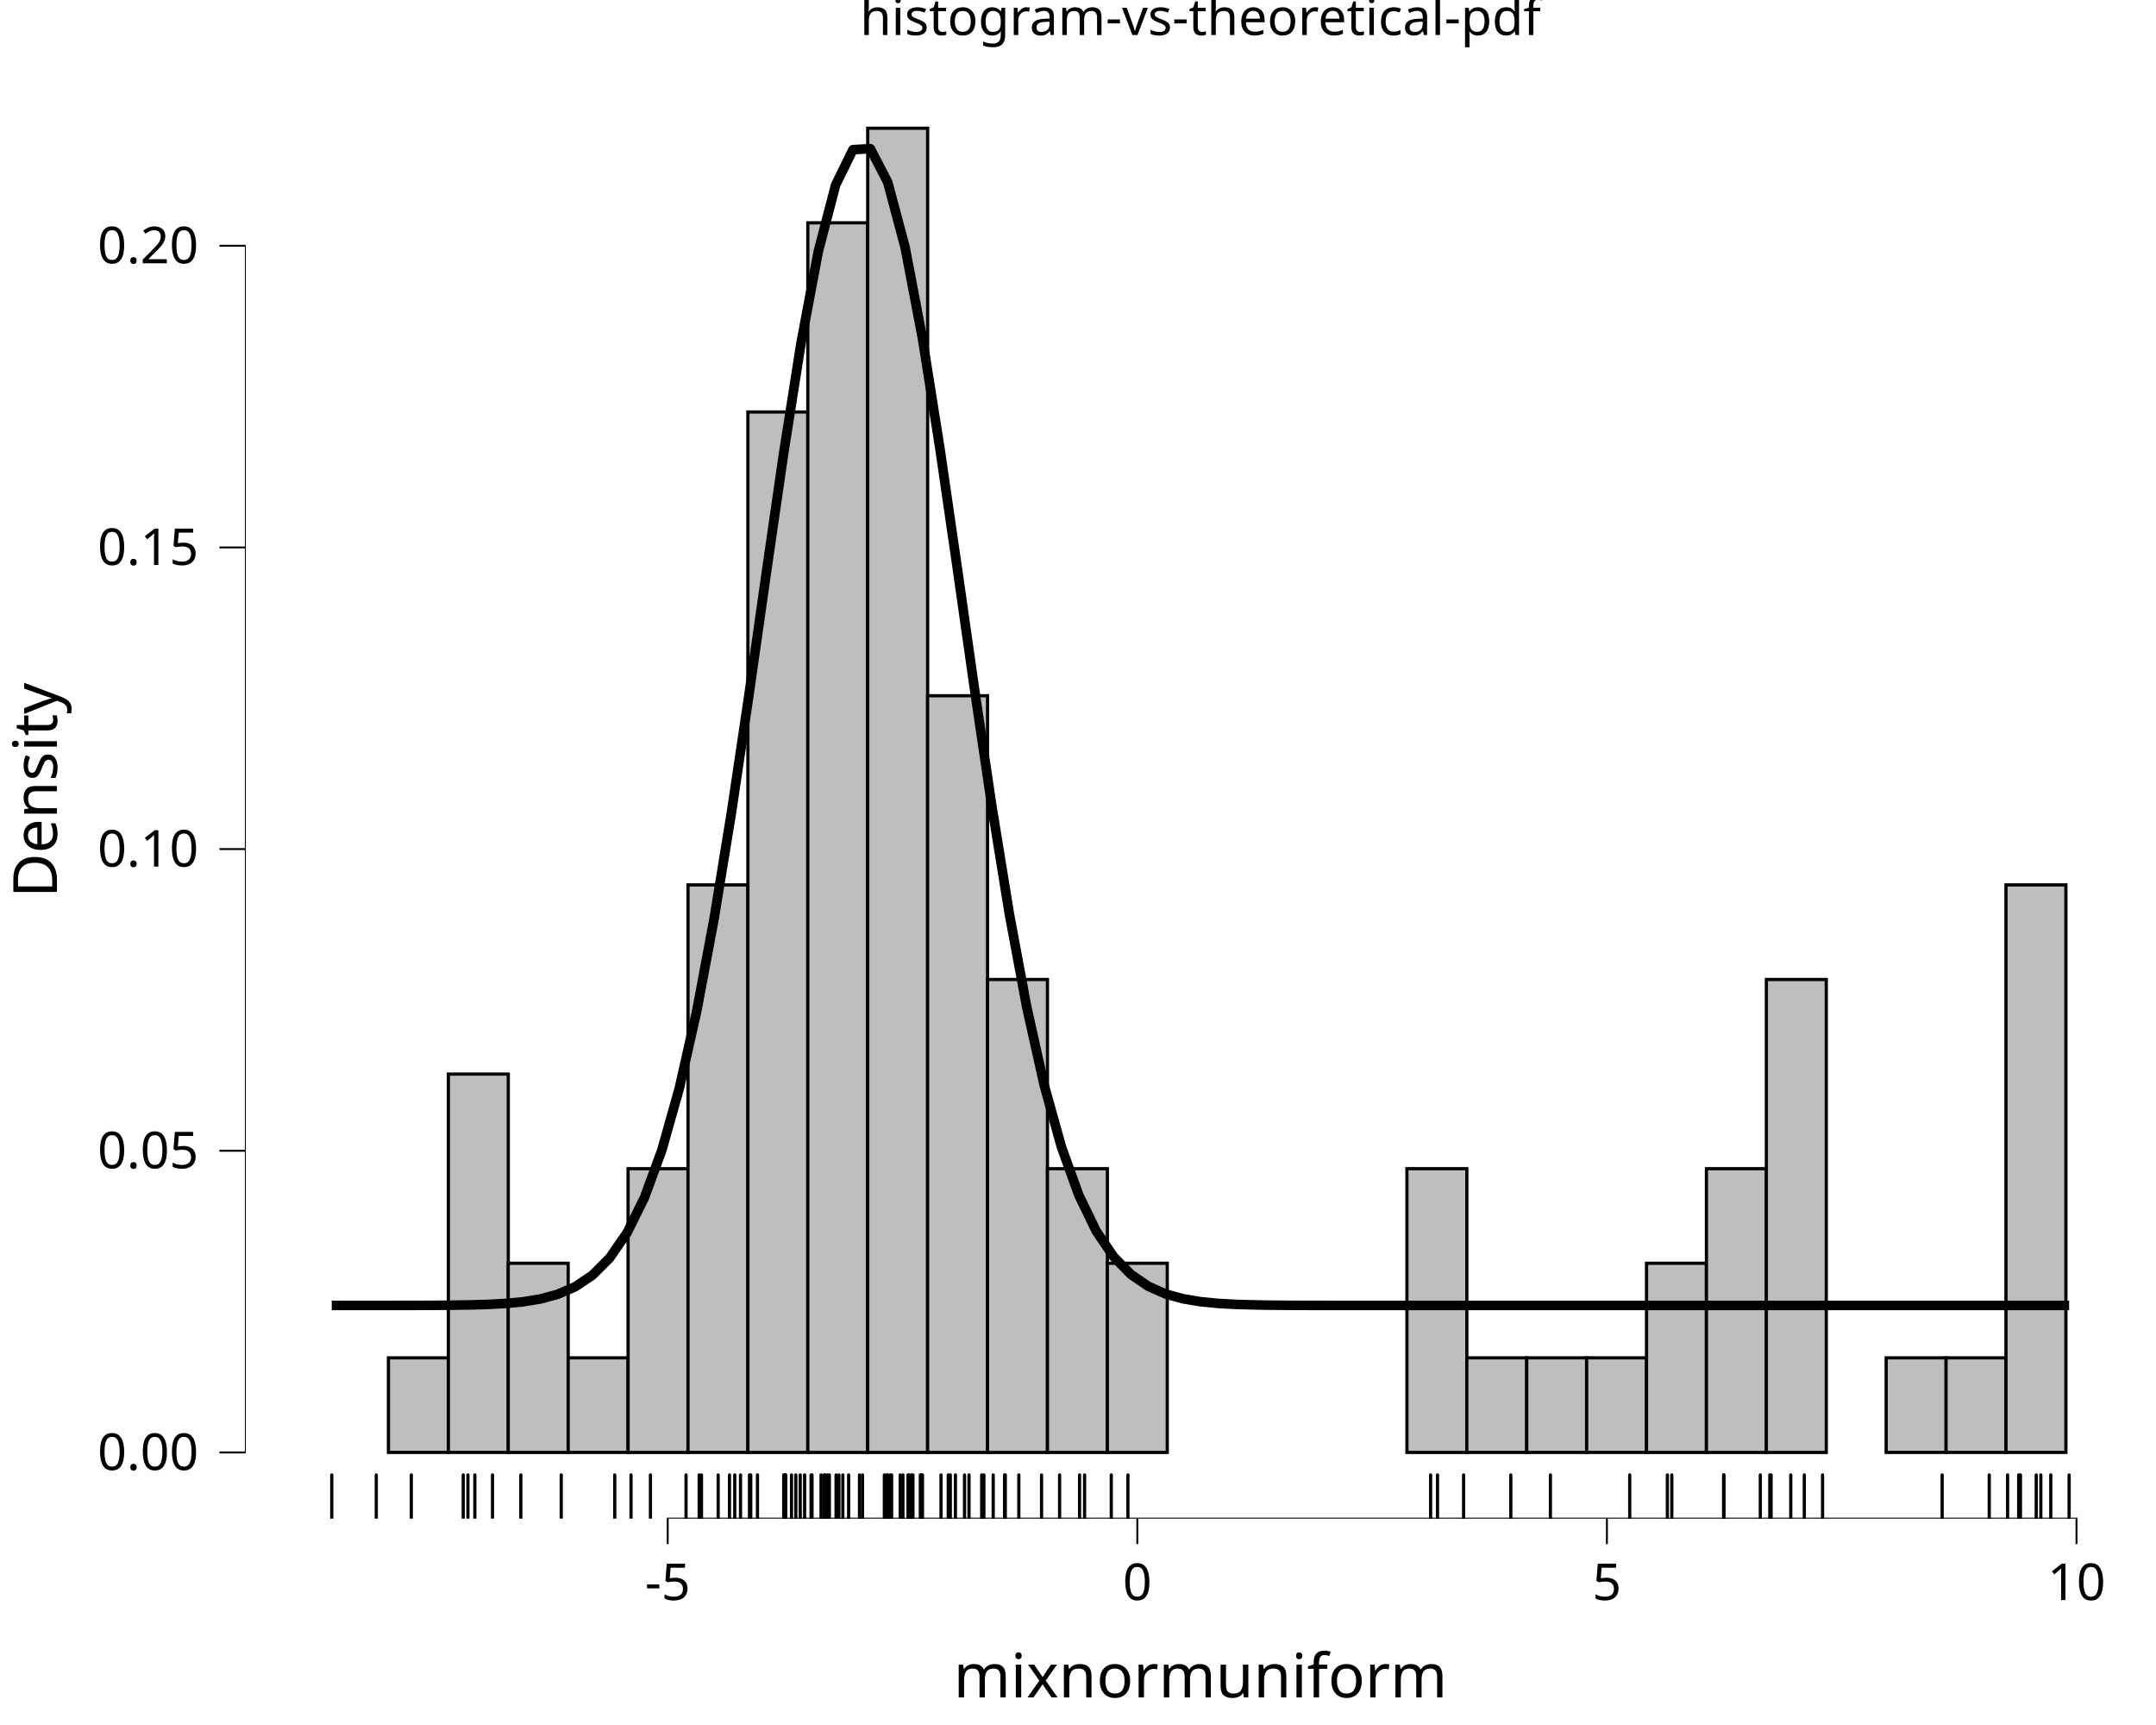
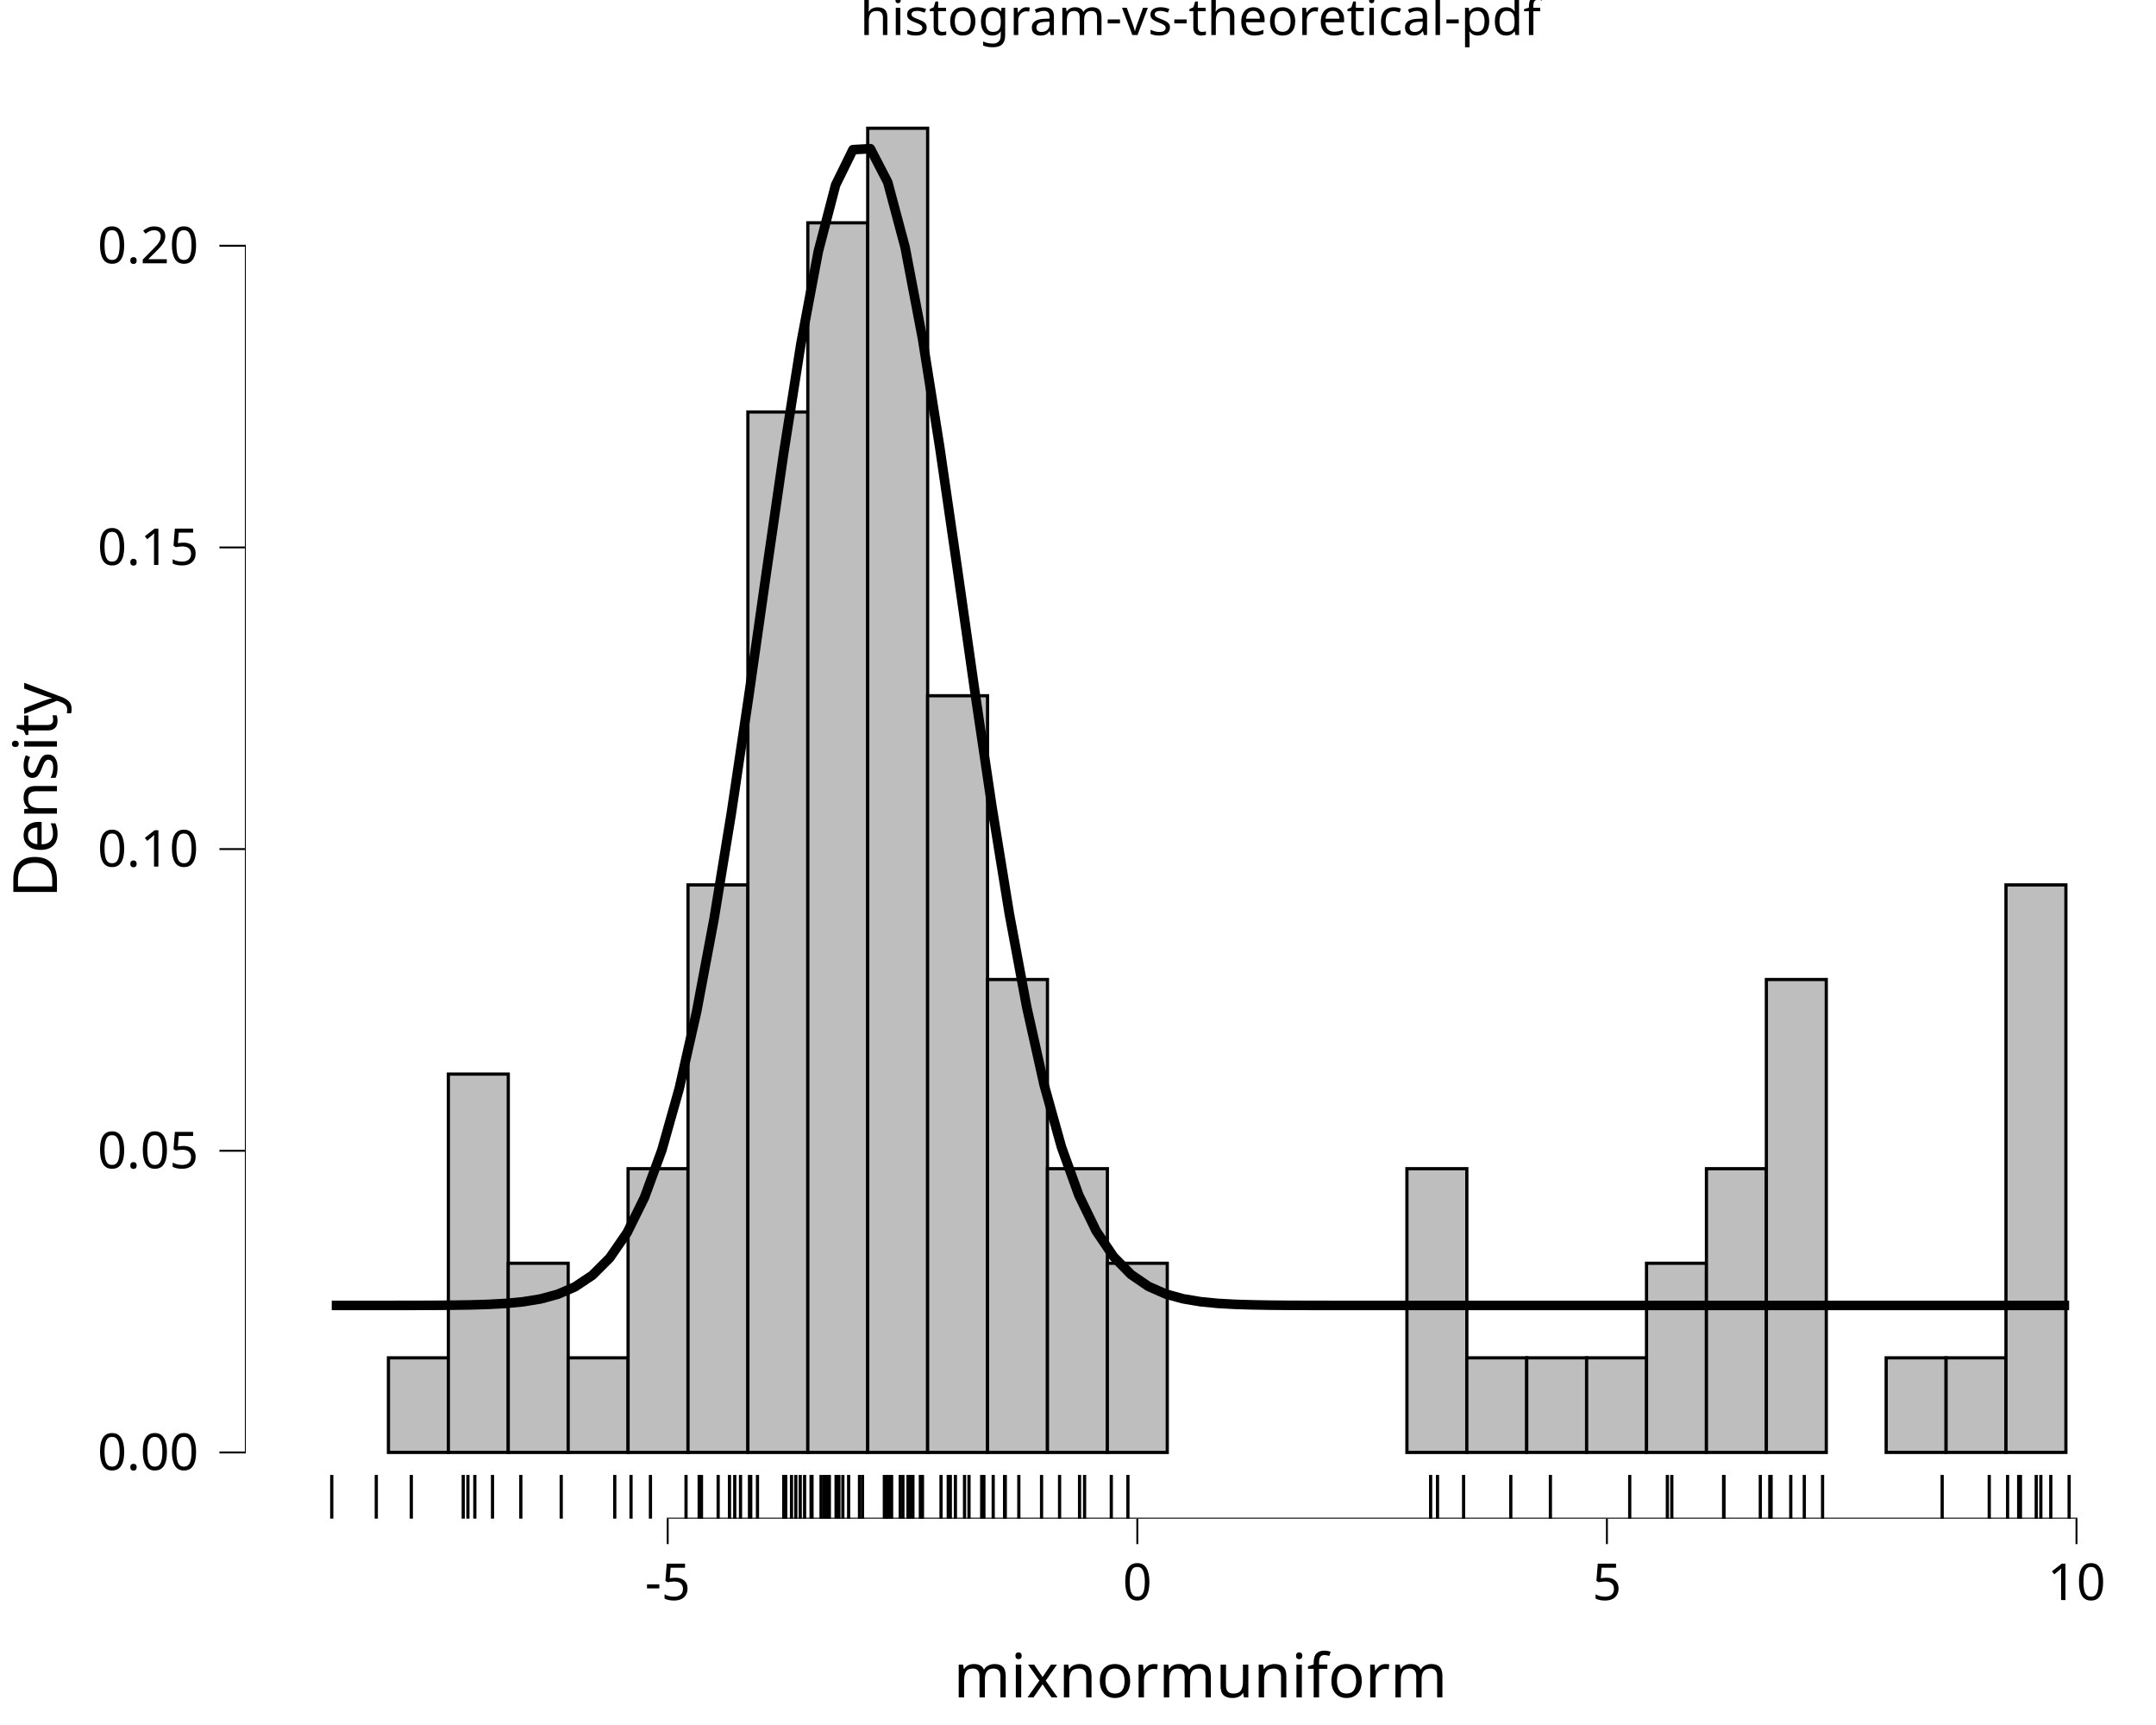
<svg xmlns="http://www.w3.org/2000/svg" class="svglite" data-engine-version="2.0" width="720.00pt" height="576.00pt" viewBox="0 0 720.00 576.00">
  <defs>
    <style type="text/css">
    .svglite line, .svglite polyline, .svglite polygon, .svglite path, .svglite rect, .svglite circle {
      fill: none;
      stroke: #000000;
      stroke-linecap: round;
      stroke-linejoin: round;
      stroke-miterlimit: 10.00;
    }
  </style>
  </defs>
  <rect width="100%" height="100%" style="stroke: none; fill: #FFFFFF;" />
  <defs>
    <clipPath id="cpMC4wMHw3MjAuMDB8MC4wMHw1NzYuMDA=">
      <rect x="0.00" y="0.00" width="720.00" height="576.00" />
    </clipPath>
  </defs>
  <g clip-path="url(#cpMC4wMHw3MjAuMDB8MC4wMHw1NzYuMDA=)">
    <rect x="0.00" y="0.00" width="720.00" height="576.00" style="stroke-width: 10.67; stroke: none;" />
  </g>
  <defs>
    <clipPath id="cpODEuNzh8NzIwLjAwfDIwLjcxfDUwNy4wOQ==">
      <rect x="81.78" y="20.71" width="638.22" height="486.39" />
    </clipPath>
  </defs>
  <g clip-path="url(#cpODEuNzh8NzIwLjAwfDIwLjcxfDUwNy4wOQ==)">
    <rect x="81.78" y="20.71" width="638.22" height="486.39" style="stroke-width: 10.67; stroke: none;" />
-     <rect x="129.72" y="453.40" width="20.01" height="31.58" style="stroke-width: 1.07; stroke-linecap: square; stroke-linejoin: miter; fill: #BEBEBE;" />
-     <rect x="149.73" y="358.65" width="20.01" height="126.33" style="stroke-width: 1.07; stroke-linecap: square; stroke-linejoin: miter; fill: #BEBEBE;" />
-     <rect x="169.73" y="421.82" width="20.01" height="63.17" style="stroke-width: 1.07; stroke-linecap: square; stroke-linejoin: miter; fill: #BEBEBE;" />
-     <rect x="189.74" y="453.40" width="20.01" height="31.58" style="stroke-width: 1.07; stroke-linecap: square; stroke-linejoin: miter; fill: #BEBEBE;" />
-     <rect x="209.75" y="390.24" width="20.01" height="94.75" style="stroke-width: 1.07; stroke-linecap: square; stroke-linejoin: miter; fill: #BEBEBE;" />
-     <rect x="229.76" y="295.48" width="20.01" height="189.50" style="stroke-width: 1.07; stroke-linecap: square; stroke-linejoin: miter; fill: #BEBEBE;" />
-     <rect x="249.76" y="137.57" width="20.01" height="347.42" style="stroke-width: 1.07; stroke-linecap: square; stroke-linejoin: miter; fill: #BEBEBE;" />
-     <rect x="269.77" y="74.40" width="20.01" height="410.59" style="stroke-width: 1.07; stroke-linecap: square; stroke-linejoin: miter; fill: #BEBEBE;" />
-     <rect x="289.78" y="42.82" width="20.01" height="442.17" style="stroke-width: 1.07; stroke-linecap: square; stroke-linejoin: miter; fill: #BEBEBE;" />
-     <rect x="309.78" y="232.32" width="20.01" height="252.67" style="stroke-width: 1.07; stroke-linecap: square; stroke-linejoin: miter; fill: #BEBEBE;" />
-     <rect x="329.79" y="327.07" width="20.01" height="157.92" style="stroke-width: 1.07; stroke-linecap: square; stroke-linejoin: miter; fill: #BEBEBE;" />
-     <rect x="349.80" y="390.24" width="20.01" height="94.75" style="stroke-width: 1.07; stroke-linecap: square; stroke-linejoin: miter; fill: #BEBEBE;" />
-     <rect x="369.80" y="421.82" width="20.01" height="63.17" style="stroke-width: 1.07; stroke-linecap: square; stroke-linejoin: miter; fill: #BEBEBE;" />
-     <rect x="389.81" y="484.99" width="20.01" height="0.00" style="stroke-width: 1.07; stroke-linecap: square; stroke-linejoin: miter; fill: #BEBEBE;" />
-     <rect x="409.82" y="484.99" width="20.01" height="0.00" style="stroke-width: 1.07; stroke-linecap: square; stroke-linejoin: miter; fill: #BEBEBE;" />
-     <rect x="429.82" y="484.99" width="20.01" height="0.00" style="stroke-width: 1.07; stroke-linecap: square; stroke-linejoin: miter; fill: #BEBEBE;" />
-     <rect x="449.83" y="484.99" width="20.01" height="0.00" style="stroke-width: 1.07; stroke-linecap: square; stroke-linejoin: miter; fill: #BEBEBE;" />
-     <rect x="469.84" y="390.24" width="20.01" height="94.75" style="stroke-width: 1.07; stroke-linecap: square; stroke-linejoin: miter; fill: #BEBEBE;" />
-     <rect x="489.84" y="453.40" width="20.01" height="31.58" style="stroke-width: 1.07; stroke-linecap: square; stroke-linejoin: miter; fill: #BEBEBE;" />
-     <rect x="509.85" y="453.40" width="20.01" height="31.58" style="stroke-width: 1.07; stroke-linecap: square; stroke-linejoin: miter; fill: #BEBEBE;" />
-     <rect x="529.86" y="453.40" width="20.01" height="31.58" style="stroke-width: 1.07; stroke-linecap: square; stroke-linejoin: miter; fill: #BEBEBE;" />
-     <rect x="549.86" y="421.82" width="20.01" height="63.17" style="stroke-width: 1.07; stroke-linecap: square; stroke-linejoin: miter; fill: #BEBEBE;" />
-     <rect x="569.87" y="390.24" width="20.01" height="94.75" style="stroke-width: 1.07; stroke-linecap: square; stroke-linejoin: miter; fill: #BEBEBE;" />
-     <rect x="589.88" y="327.07" width="20.01" height="157.92" style="stroke-width: 1.07; stroke-linecap: square; stroke-linejoin: miter; fill: #BEBEBE;" />
-     <rect x="609.88" y="484.99" width="20.01" height="0.00" style="stroke-width: 1.07; stroke-linecap: square; stroke-linejoin: miter; fill: #BEBEBE;" />
-     <rect x="629.89" y="453.40" width="20.01" height="31.58" style="stroke-width: 1.07; stroke-linecap: square; stroke-linejoin: miter; fill: #BEBEBE;" />
-     <rect x="649.90" y="453.40" width="20.01" height="31.58" style="stroke-width: 1.07; stroke-linecap: square; stroke-linejoin: miter; fill: #BEBEBE;" />
-     <rect x="669.90" y="295.48" width="20.01" height="189.50" style="stroke-width: 1.07; stroke-linecap: square; stroke-linejoin: miter; fill: #BEBEBE;" />
+     <rect x="129.72" y="453.40" width="20.01" height="31.58" style="stroke-width: 1.07; stroke-linecap: butt; stroke-linejoin: miter; fill: #BEBEBE;" />
+     <rect x="149.73" y="358.65" width="20.01" height="126.33" style="stroke-width: 1.07; stroke-linecap: butt; stroke-linejoin: miter; fill: #BEBEBE;" />
+     <rect x="169.73" y="421.82" width="20.01" height="63.17" style="stroke-width: 1.07; stroke-linecap: butt; stroke-linejoin: miter; fill: #BEBEBE;" />
+     <rect x="189.74" y="453.40" width="20.01" height="31.58" style="stroke-width: 1.07; stroke-linecap: butt; stroke-linejoin: miter; fill: #BEBEBE;" />
+     <rect x="209.75" y="390.24" width="20.01" height="94.75" style="stroke-width: 1.07; stroke-linecap: butt; stroke-linejoin: miter; fill: #BEBEBE;" />
+     <rect x="229.76" y="295.48" width="20.01" height="189.50" style="stroke-width: 1.07; stroke-linecap: butt; stroke-linejoin: miter; fill: #BEBEBE;" />
+     <rect x="249.76" y="137.57" width="20.01" height="347.42" style="stroke-width: 1.07; stroke-linecap: butt; stroke-linejoin: miter; fill: #BEBEBE;" />
+     <rect x="269.77" y="74.40" width="20.01" height="410.59" style="stroke-width: 1.07; stroke-linecap: butt; stroke-linejoin: miter; fill: #BEBEBE;" />
+     <rect x="289.78" y="42.82" width="20.01" height="442.17" style="stroke-width: 1.07; stroke-linecap: butt; stroke-linejoin: miter; fill: #BEBEBE;" />
+     <rect x="309.78" y="232.32" width="20.01" height="252.67" style="stroke-width: 1.07; stroke-linecap: butt; stroke-linejoin: miter; fill: #BEBEBE;" />
+     <rect x="329.79" y="327.07" width="20.01" height="157.92" style="stroke-width: 1.07; stroke-linecap: butt; stroke-linejoin: miter; fill: #BEBEBE;" />
+     <rect x="349.80" y="390.24" width="20.01" height="94.75" style="stroke-width: 1.07; stroke-linecap: butt; stroke-linejoin: miter; fill: #BEBEBE;" />
+     <rect x="369.80" y="421.82" width="20.01" height="63.17" style="stroke-width: 1.07; stroke-linecap: butt; stroke-linejoin: miter; fill: #BEBEBE;" />
+     <rect x="389.81" y="484.99" width="20.01" height="0.00" style="stroke-width: 1.07; stroke-linecap: butt; stroke-linejoin: miter; fill: #BEBEBE;" />
+     <rect x="409.82" y="484.99" width="20.01" height="0.00" style="stroke-width: 1.07; stroke-linecap: butt; stroke-linejoin: miter; fill: #BEBEBE;" />
+     <rect x="429.82" y="484.99" width="20.01" height="0.00" style="stroke-width: 1.07; stroke-linecap: butt; stroke-linejoin: miter; fill: #BEBEBE;" />
+     <rect x="449.83" y="484.99" width="20.01" height="0.00" style="stroke-width: 1.07; stroke-linecap: butt; stroke-linejoin: miter; fill: #BEBEBE;" />
+     <rect x="469.84" y="390.24" width="20.01" height="94.75" style="stroke-width: 1.07; stroke-linecap: butt; stroke-linejoin: miter; fill: #BEBEBE;" />
+     <rect x="489.84" y="453.40" width="20.01" height="31.58" style="stroke-width: 1.07; stroke-linecap: butt; stroke-linejoin: miter; fill: #BEBEBE;" />
+     <rect x="509.85" y="453.40" width="20.01" height="31.58" style="stroke-width: 1.07; stroke-linecap: butt; stroke-linejoin: miter; fill: #BEBEBE;" />
+     <rect x="529.86" y="453.40" width="20.01" height="31.58" style="stroke-width: 1.07; stroke-linecap: butt; stroke-linejoin: miter; fill: #BEBEBE;" />
+     <rect x="549.86" y="421.82" width="20.01" height="63.17" style="stroke-width: 1.07; stroke-linecap: butt; stroke-linejoin: miter; fill: #BEBEBE;" />
+     <rect x="569.87" y="390.24" width="20.01" height="94.75" style="stroke-width: 1.07; stroke-linecap: butt; stroke-linejoin: miter; fill: #BEBEBE;" />
+     <rect x="589.88" y="327.07" width="20.01" height="157.92" style="stroke-width: 1.07; stroke-linecap: butt; stroke-linejoin: miter; fill: #BEBEBE;" />
+     <rect x="609.88" y="484.99" width="20.01" height="0.00" style="stroke-width: 1.07; stroke-linecap: butt; stroke-linejoin: miter; fill: #BEBEBE;" />
+     <rect x="629.89" y="453.40" width="20.01" height="31.58" style="stroke-width: 1.07; stroke-linecap: butt; stroke-linejoin: miter; fill: #BEBEBE;" />
+     <rect x="649.90" y="453.40" width="20.01" height="31.58" style="stroke-width: 1.07; stroke-linecap: butt; stroke-linejoin: miter; fill: #BEBEBE;" />
+     <rect x="669.90" y="295.48" width="20.01" height="189.50" style="stroke-width: 1.07; stroke-linecap: butt; stroke-linejoin: miter; fill: #BEBEBE;" />
    <polyline points="110.79,435.90 116.60,435.90 122.40,435.90 128.20,435.90 134.00,435.89 139.80,435.88 145.61,435.86 151.41,435.81 157.21,435.72 163.01,435.55 168.81,435.24 174.62,434.69 180.42,433.75 186.22,432.19 192.02,429.69 197.82,425.82 203.63,420.01 209.43,411.60 215.23,399.85 221.03,384.03 226.83,363.47 232.64,337.79 238.44,306.96 244.24,271.49 250.04,232.53 255.84,191.82 261.65,151.71 267.45,114.86 273.25,84.05 279.05,61.78 284.85,49.97 290.66,49.65 296.46,60.85 302.26,82.59 308.06,112.99 313.86,149.57 319.67,189.58 325.47,230.32 331.27,269.43 337.07,305.13 342.87,336.23 348.67,362.20 354.48,383.03 360.28,399.10 366.08,411.05 371.88,419.62 377.68,425.55 383.49,429.52 389.29,432.08 395.09,433.68 400.89,434.65 406.69,435.22 412.50,435.54 418.30,435.71 424.10,435.81 429.90,435.86 435.70,435.88 441.51,435.89 447.31,435.90 453.11,435.90 458.91,435.90 464.71,435.90 470.52,435.90 476.32,435.90 482.12,435.90 487.92,435.90 493.72,435.90 499.53,435.90 505.33,435.90 511.13,435.90 516.93,435.90 522.73,435.90 528.54,435.90 534.34,435.90 540.14,435.90 545.94,435.90 551.74,435.90 557.55,435.90 563.35,435.90 569.15,435.90 574.95,435.90 580.75,435.90 586.56,435.90 592.36,435.90 598.16,435.90 603.96,435.90 609.76,435.90 615.56,435.90 621.37,435.90 627.17,435.90 632.97,435.90 638.77,435.90 644.57,435.90 650.38,435.90 656.18,435.90 661.98,435.90 667.78,435.90 673.58,435.90 679.39,435.90 685.19,435.90 690.99,435.90 " style="stroke-width: 3.20; stroke-linecap: butt;" />
-     <line x1="488.77" y1="507.09" x2="488.77" y2="492.50" style="stroke-width: 1.07;" />
-     <line x1="125.66" y1="507.09" x2="125.66" y2="492.50" style="stroke-width: 1.07;" />
-     <line x1="296.41" y1="507.09" x2="296.41" y2="492.50" style="stroke-width: 1.07;" />
-     <line x1="250.29" y1="507.09" x2="250.29" y2="492.50" style="stroke-width: 1.07;" />
-     <line x1="301.53" y1="507.09" x2="301.53" y2="492.50" style="stroke-width: 1.07;" />
-     <line x1="347.83" y1="507.09" x2="347.83" y2="492.50" style="stroke-width: 1.07;" />
-     <line x1="274.19" y1="507.09" x2="274.19" y2="492.50" style="stroke-width: 1.07;" />
-     <line x1="252.96" y1="507.09" x2="252.96" y2="492.50" style="stroke-width: 1.07;" />
-     <line x1="303.58" y1="507.09" x2="303.58" y2="492.50" style="stroke-width: 1.07;" />
-     <line x1="317.36" y1="507.09" x2="317.36" y2="492.50" style="stroke-width: 1.07;" />
-     <line x1="154.70" y1="507.09" x2="154.70" y2="492.50" style="stroke-width: 1.07;" />
-     <line x1="187.42" y1="507.09" x2="187.42" y2="492.50" style="stroke-width: 1.07;" />
-     <line x1="307.35" y1="507.09" x2="307.35" y2="492.50" style="stroke-width: 1.07;" />
-     <line x1="517.76" y1="507.09" x2="517.76" y2="492.50" style="stroke-width: 1.07;" />
-     <line x1="262.40" y1="507.09" x2="262.40" y2="492.50" style="stroke-width: 1.07;" />
-     <line x1="376.67" y1="507.09" x2="376.67" y2="492.50" style="stroke-width: 1.07;" />
-     <line x1="229.10" y1="507.09" x2="229.10" y2="492.50" style="stroke-width: 1.07;" />
-     <line x1="331.68" y1="507.09" x2="331.68" y2="492.50" style="stroke-width: 1.07;" />
-     <line x1="674.14" y1="507.09" x2="674.14" y2="492.50" style="stroke-width: 1.07;" />
-     <line x1="353.85" y1="507.09" x2="353.85" y2="492.50" style="stroke-width: 1.07;" />
-     <line x1="300.63" y1="507.09" x2="300.63" y2="492.50" style="stroke-width: 1.07;" />
-     <line x1="262.18" y1="507.09" x2="262.18" y2="492.50" style="stroke-width: 1.07;" />
-     <line x1="304.87" y1="507.09" x2="304.87" y2="492.50" style="stroke-width: 1.07;" />
-     <line x1="690.99" y1="507.09" x2="690.99" y2="492.50" style="stroke-width: 1.07;" />
-     <line x1="602.55" y1="507.09" x2="602.55" y2="492.50" style="stroke-width: 1.07;" />
-     <line x1="664.31" y1="507.09" x2="664.31" y2="492.50" style="stroke-width: 1.07;" />
-     <line x1="575.71" y1="507.09" x2="575.71" y2="492.50" style="stroke-width: 1.07;" />
-     <line x1="556.82" y1="507.09" x2="556.82" y2="492.50" style="stroke-width: 1.07;" />
-     <line x1="288.04" y1="507.09" x2="288.04" y2="492.50" style="stroke-width: 1.07;" />
-     <line x1="544.25" y1="507.09" x2="544.25" y2="492.50" style="stroke-width: 1.07;" />
-     <line x1="684.86" y1="507.09" x2="684.86" y2="492.50" style="stroke-width: 1.07;" />
-     <line x1="281.47" y1="507.09" x2="281.47" y2="492.50" style="stroke-width: 1.07;" />
-     <line x1="316.67" y1="507.09" x2="316.67" y2="492.50" style="stroke-width: 1.07;" />
-     <line x1="575.60" y1="507.09" x2="575.60" y2="492.50" style="stroke-width: 1.07;" />
-     <line x1="304.34" y1="507.09" x2="304.34" y2="492.50" style="stroke-width: 1.07;" />
-     <line x1="296.15" y1="507.09" x2="296.15" y2="492.50" style="stroke-width: 1.07;" />
-     <line x1="319.06" y1="507.09" x2="319.06" y2="492.50" style="stroke-width: 1.07;" />
-     <line x1="164.47" y1="507.09" x2="164.47" y2="492.50" style="stroke-width: 1.07;" />
-     <line x1="297.32" y1="507.09" x2="297.32" y2="492.50" style="stroke-width: 1.07;" />
-     <line x1="674.73" y1="507.09" x2="674.73" y2="492.50" style="stroke-width: 1.07;" />
-     <line x1="268.70" y1="507.09" x2="268.70" y2="492.50" style="stroke-width: 1.07;" />
-     <line x1="323.60" y1="507.09" x2="323.60" y2="492.50" style="stroke-width: 1.07;" />
-     <line x1="322.11" y1="507.09" x2="322.11" y2="492.50" style="stroke-width: 1.07;" />
-     <line x1="307.67" y1="507.09" x2="307.67" y2="492.50" style="stroke-width: 1.07;" />
-     <line x1="335.48" y1="507.09" x2="335.48" y2="492.50" style="stroke-width: 1.07;" />
-     <line x1="303.23" y1="507.09" x2="303.23" y2="492.50" style="stroke-width: 1.07;" />
-     <line x1="360.52" y1="507.09" x2="360.52" y2="492.50" style="stroke-width: 1.07;" />
-     <line x1="173.93" y1="507.09" x2="173.93" y2="492.50" style="stroke-width: 1.07;" />
-     <line x1="247.30" y1="507.09" x2="247.30" y2="492.50" style="stroke-width: 1.07;" />
-     <line x1="270.86" y1="507.09" x2="270.86" y2="492.50" style="stroke-width: 1.07;" />
-     <line x1="371.12" y1="507.09" x2="371.12" y2="492.50" style="stroke-width: 1.07;" />
-     <line x1="287.03" y1="507.09" x2="287.03" y2="492.50" style="stroke-width: 1.07;" />
-     <line x1="558.30" y1="507.09" x2="558.30" y2="492.50" style="stroke-width: 1.07;" />
-     <line x1="328.57" y1="507.09" x2="328.57" y2="492.50" style="stroke-width: 1.07;" />
-     <line x1="681.54" y1="507.09" x2="681.54" y2="492.50" style="stroke-width: 1.07;" />
-     <line x1="243.61" y1="507.09" x2="243.61" y2="492.50" style="stroke-width: 1.07;" />
-     <line x1="598.03" y1="507.09" x2="598.03" y2="492.50" style="stroke-width: 1.07;" />
-     <line x1="314.26" y1="507.09" x2="314.26" y2="492.50" style="stroke-width: 1.07;" />
-     <line x1="297.76" y1="507.09" x2="297.76" y2="492.50" style="stroke-width: 1.07;" />
-     <line x1="362.20" y1="507.09" x2="362.20" y2="492.50" style="stroke-width: 1.07;" />
-     <line x1="265.77" y1="507.09" x2="265.77" y2="492.50" style="stroke-width: 1.07;" />
-     <line x1="275.22" y1="507.09" x2="275.22" y2="492.50" style="stroke-width: 1.07;" />
-     <line x1="591.46" y1="507.09" x2="591.46" y2="492.50" style="stroke-width: 1.07;" />
-     <line x1="239.83" y1="507.09" x2="239.83" y2="492.50" style="stroke-width: 1.07;" />
-     <line x1="279.21" y1="507.09" x2="279.21" y2="492.50" style="stroke-width: 1.07;" />
-     <line x1="591.03" y1="507.09" x2="591.03" y2="492.50" style="stroke-width: 1.07;" />
-     <line x1="110.79" y1="507.09" x2="110.79" y2="492.50" style="stroke-width: 1.07;" />
-     <line x1="276.96" y1="507.09" x2="276.96" y2="492.50" style="stroke-width: 1.07;" />
-     <line x1="504.53" y1="507.09" x2="504.53" y2="492.50" style="stroke-width: 1.07;" />
-     <line x1="280.15" y1="507.09" x2="280.15" y2="492.50" style="stroke-width: 1.07;" />
-     <line x1="340.24" y1="507.09" x2="340.24" y2="492.50" style="stroke-width: 1.07;" />
-     <line x1="327.84" y1="507.09" x2="327.84" y2="492.50" style="stroke-width: 1.07;" />
-     <line x1="648.59" y1="507.09" x2="648.59" y2="492.50" style="stroke-width: 1.07;" />
-     <line x1="210.73" y1="507.09" x2="210.73" y2="492.50" style="stroke-width: 1.07;" />
-     <line x1="205.30" y1="507.09" x2="205.30" y2="492.50" style="stroke-width: 1.07;" />
-     <line x1="308.06" y1="507.09" x2="308.06" y2="492.50" style="stroke-width: 1.07;" />
-     <line x1="283.40" y1="507.09" x2="283.40" y2="492.50" style="stroke-width: 1.07;" />
-     <line x1="608.65" y1="507.09" x2="608.65" y2="492.50" style="stroke-width: 1.07;" />
-     <line x1="264.33" y1="507.09" x2="264.33" y2="492.50" style="stroke-width: 1.07;" />
-     <line x1="275.54" y1="507.09" x2="275.54" y2="492.50" style="stroke-width: 1.07;" />
-     <line x1="335.72" y1="507.09" x2="335.72" y2="492.50" style="stroke-width: 1.07;" />
-     <line x1="267.24" y1="507.09" x2="267.24" y2="492.50" style="stroke-width: 1.07;" />
-     <line x1="477.76" y1="507.09" x2="477.76" y2="492.50" style="stroke-width: 1.07;" />
-     <line x1="680.00" y1="507.09" x2="680.00" y2="492.50" style="stroke-width: 1.07;" />
-     <line x1="295.33" y1="507.09" x2="295.33" y2="492.50" style="stroke-width: 1.07;" />
-     <line x1="217.22" y1="507.09" x2="217.22" y2="492.50" style="stroke-width: 1.07;" />
-     <line x1="276.27" y1="507.09" x2="276.27" y2="492.50" style="stroke-width: 1.07;" />
-     <line x1="587.86" y1="507.09" x2="587.86" y2="492.50" style="stroke-width: 1.07;" />
-     <line x1="137.36" y1="507.09" x2="137.36" y2="492.50" style="stroke-width: 1.07;" />
-     <line x1="670.44" y1="507.09" x2="670.44" y2="492.50" style="stroke-width: 1.07;" />
-     <line x1="158.57" y1="507.09" x2="158.57" y2="492.50" style="stroke-width: 1.07;" />
-     <line x1="156.26" y1="507.09" x2="156.26" y2="492.50" style="stroke-width: 1.07;" />
-     <line x1="233.49" y1="507.09" x2="233.49" y2="492.50" style="stroke-width: 1.07;" />
-     <line x1="271.17" y1="507.09" x2="271.17" y2="492.50" style="stroke-width: 1.07;" />
-     <line x1="250.71" y1="507.09" x2="250.71" y2="492.50" style="stroke-width: 1.07;" />
-     <line x1="262.16" y1="507.09" x2="262.16" y2="492.50" style="stroke-width: 1.07;" />
-     <line x1="480.06" y1="507.09" x2="480.06" y2="492.50" style="stroke-width: 1.07;" />
-     <line x1="261.73" y1="507.09" x2="261.73" y2="492.50" style="stroke-width: 1.07;" />
-     <line x1="245.37" y1="507.09" x2="245.37" y2="492.50" style="stroke-width: 1.07;" />
-     <line x1="234.26" y1="507.09" x2="234.26" y2="492.50" style="stroke-width: 1.07;" />
+     <line x1="488.77" y1="507.09" x2="488.77" y2="492.50" style="stroke-width: 1.07; stroke-linecap: butt;" />
+     <line x1="125.66" y1="507.09" x2="125.66" y2="492.50" style="stroke-width: 1.07; stroke-linecap: butt;" />
+     <line x1="296.41" y1="507.09" x2="296.41" y2="492.50" style="stroke-width: 1.07; stroke-linecap: butt;" />
+     <line x1="250.29" y1="507.09" x2="250.29" y2="492.50" style="stroke-width: 1.07; stroke-linecap: butt;" />
+     <line x1="301.53" y1="507.09" x2="301.53" y2="492.50" style="stroke-width: 1.07; stroke-linecap: butt;" />
+     <line x1="347.83" y1="507.09" x2="347.83" y2="492.50" style="stroke-width: 1.07; stroke-linecap: butt;" />
+     <line x1="274.19" y1="507.09" x2="274.19" y2="492.50" style="stroke-width: 1.07; stroke-linecap: butt;" />
+     <line x1="252.96" y1="507.09" x2="252.96" y2="492.50" style="stroke-width: 1.07; stroke-linecap: butt;" />
+     <line x1="303.58" y1="507.09" x2="303.58" y2="492.50" style="stroke-width: 1.07; stroke-linecap: butt;" />
+     <line x1="317.36" y1="507.09" x2="317.36" y2="492.50" style="stroke-width: 1.07; stroke-linecap: butt;" />
+     <line x1="154.70" y1="507.09" x2="154.70" y2="492.50" style="stroke-width: 1.07; stroke-linecap: butt;" />
+     <line x1="187.42" y1="507.09" x2="187.42" y2="492.50" style="stroke-width: 1.07; stroke-linecap: butt;" />
+     <line x1="307.35" y1="507.09" x2="307.35" y2="492.50" style="stroke-width: 1.07; stroke-linecap: butt;" />
+     <line x1="517.76" y1="507.09" x2="517.76" y2="492.50" style="stroke-width: 1.07; stroke-linecap: butt;" />
+     <line x1="262.40" y1="507.09" x2="262.40" y2="492.50" style="stroke-width: 1.07; stroke-linecap: butt;" />
+     <line x1="376.67" y1="507.09" x2="376.67" y2="492.50" style="stroke-width: 1.07; stroke-linecap: butt;" />
+     <line x1="229.10" y1="507.09" x2="229.10" y2="492.50" style="stroke-width: 1.07; stroke-linecap: butt;" />
+     <line x1="331.68" y1="507.09" x2="331.68" y2="492.50" style="stroke-width: 1.07; stroke-linecap: butt;" />
+     <line x1="674.14" y1="507.09" x2="674.14" y2="492.50" style="stroke-width: 1.07; stroke-linecap: butt;" />
+     <line x1="353.85" y1="507.09" x2="353.85" y2="492.50" style="stroke-width: 1.07; stroke-linecap: butt;" />
+     <line x1="300.63" y1="507.09" x2="300.63" y2="492.50" style="stroke-width: 1.07; stroke-linecap: butt;" />
+     <line x1="262.18" y1="507.09" x2="262.18" y2="492.50" style="stroke-width: 1.07; stroke-linecap: butt;" />
+     <line x1="304.87" y1="507.09" x2="304.87" y2="492.50" style="stroke-width: 1.07; stroke-linecap: butt;" />
+     <line x1="690.99" y1="507.09" x2="690.99" y2="492.50" style="stroke-width: 1.07; stroke-linecap: butt;" />
+     <line x1="602.55" y1="507.09" x2="602.55" y2="492.50" style="stroke-width: 1.07; stroke-linecap: butt;" />
+     <line x1="664.31" y1="507.09" x2="664.31" y2="492.50" style="stroke-width: 1.07; stroke-linecap: butt;" />
+     <line x1="575.71" y1="507.09" x2="575.71" y2="492.50" style="stroke-width: 1.07; stroke-linecap: butt;" />
+     <line x1="556.82" y1="507.09" x2="556.82" y2="492.50" style="stroke-width: 1.07; stroke-linecap: butt;" />
+     <line x1="288.04" y1="507.09" x2="288.04" y2="492.50" style="stroke-width: 1.07; stroke-linecap: butt;" />
+     <line x1="544.25" y1="507.09" x2="544.25" y2="492.50" style="stroke-width: 1.07; stroke-linecap: butt;" />
+     <line x1="684.86" y1="507.09" x2="684.86" y2="492.50" style="stroke-width: 1.07; stroke-linecap: butt;" />
+     <line x1="281.47" y1="507.09" x2="281.47" y2="492.50" style="stroke-width: 1.07; stroke-linecap: butt;" />
+     <line x1="316.67" y1="507.09" x2="316.67" y2="492.50" style="stroke-width: 1.07; stroke-linecap: butt;" />
+     <line x1="575.60" y1="507.09" x2="575.60" y2="492.50" style="stroke-width: 1.07; stroke-linecap: butt;" />
+     <line x1="304.34" y1="507.09" x2="304.34" y2="492.50" style="stroke-width: 1.07; stroke-linecap: butt;" />
+     <line x1="296.15" y1="507.09" x2="296.15" y2="492.50" style="stroke-width: 1.07; stroke-linecap: butt;" />
+     <line x1="319.06" y1="507.09" x2="319.06" y2="492.50" style="stroke-width: 1.07; stroke-linecap: butt;" />
+     <line x1="164.47" y1="507.09" x2="164.47" y2="492.50" style="stroke-width: 1.07; stroke-linecap: butt;" />
+     <line x1="297.32" y1="507.09" x2="297.32" y2="492.50" style="stroke-width: 1.07; stroke-linecap: butt;" />
+     <line x1="674.73" y1="507.09" x2="674.73" y2="492.50" style="stroke-width: 1.07; stroke-linecap: butt;" />
+     <line x1="268.70" y1="507.09" x2="268.70" y2="492.50" style="stroke-width: 1.07; stroke-linecap: butt;" />
+     <line x1="323.60" y1="507.09" x2="323.60" y2="492.50" style="stroke-width: 1.07; stroke-linecap: butt;" />
+     <line x1="322.11" y1="507.09" x2="322.11" y2="492.50" style="stroke-width: 1.07; stroke-linecap: butt;" />
+     <line x1="307.67" y1="507.09" x2="307.67" y2="492.50" style="stroke-width: 1.07; stroke-linecap: butt;" />
+     <line x1="335.48" y1="507.09" x2="335.48" y2="492.50" style="stroke-width: 1.07; stroke-linecap: butt;" />
+     <line x1="303.23" y1="507.09" x2="303.23" y2="492.50" style="stroke-width: 1.07; stroke-linecap: butt;" />
+     <line x1="360.52" y1="507.09" x2="360.52" y2="492.50" style="stroke-width: 1.07; stroke-linecap: butt;" />
+     <line x1="173.93" y1="507.09" x2="173.93" y2="492.50" style="stroke-width: 1.07; stroke-linecap: butt;" />
+     <line x1="247.30" y1="507.09" x2="247.30" y2="492.50" style="stroke-width: 1.07; stroke-linecap: butt;" />
+     <line x1="270.86" y1="507.09" x2="270.86" y2="492.50" style="stroke-width: 1.07; stroke-linecap: butt;" />
+     <line x1="371.12" y1="507.09" x2="371.12" y2="492.50" style="stroke-width: 1.07; stroke-linecap: butt;" />
+     <line x1="287.03" y1="507.09" x2="287.03" y2="492.50" style="stroke-width: 1.07; stroke-linecap: butt;" />
+     <line x1="558.30" y1="507.09" x2="558.30" y2="492.50" style="stroke-width: 1.07; stroke-linecap: butt;" />
+     <line x1="328.57" y1="507.09" x2="328.57" y2="492.50" style="stroke-width: 1.07; stroke-linecap: butt;" />
+     <line x1="681.54" y1="507.09" x2="681.54" y2="492.50" style="stroke-width: 1.07; stroke-linecap: butt;" />
+     <line x1="243.61" y1="507.09" x2="243.61" y2="492.50" style="stroke-width: 1.07; stroke-linecap: butt;" />
+     <line x1="598.03" y1="507.09" x2="598.03" y2="492.50" style="stroke-width: 1.07; stroke-linecap: butt;" />
+     <line x1="314.26" y1="507.09" x2="314.26" y2="492.50" style="stroke-width: 1.07; stroke-linecap: butt;" />
+     <line x1="297.76" y1="507.09" x2="297.76" y2="492.50" style="stroke-width: 1.07; stroke-linecap: butt;" />
+     <line x1="362.20" y1="507.09" x2="362.20" y2="492.50" style="stroke-width: 1.07; stroke-linecap: butt;" />
+     <line x1="265.77" y1="507.09" x2="265.77" y2="492.50" style="stroke-width: 1.07; stroke-linecap: butt;" />
+     <line x1="275.22" y1="507.09" x2="275.22" y2="492.50" style="stroke-width: 1.07; stroke-linecap: butt;" />
+     <line x1="591.46" y1="507.09" x2="591.46" y2="492.50" style="stroke-width: 1.07; stroke-linecap: butt;" />
+     <line x1="239.83" y1="507.09" x2="239.83" y2="492.50" style="stroke-width: 1.07; stroke-linecap: butt;" />
+     <line x1="279.21" y1="507.09" x2="279.21" y2="492.50" style="stroke-width: 1.07; stroke-linecap: butt;" />
+     <line x1="591.03" y1="507.09" x2="591.03" y2="492.50" style="stroke-width: 1.07; stroke-linecap: butt;" />
+     <line x1="110.79" y1="507.09" x2="110.79" y2="492.50" style="stroke-width: 1.07; stroke-linecap: butt;" />
+     <line x1="276.96" y1="507.09" x2="276.96" y2="492.50" style="stroke-width: 1.07; stroke-linecap: butt;" />
+     <line x1="504.53" y1="507.09" x2="504.53" y2="492.50" style="stroke-width: 1.07; stroke-linecap: butt;" />
+     <line x1="280.15" y1="507.09" x2="280.15" y2="492.50" style="stroke-width: 1.07; stroke-linecap: butt;" />
+     <line x1="340.24" y1="507.09" x2="340.24" y2="492.50" style="stroke-width: 1.07; stroke-linecap: butt;" />
+     <line x1="327.84" y1="507.09" x2="327.84" y2="492.50" style="stroke-width: 1.07; stroke-linecap: butt;" />
+     <line x1="648.59" y1="507.09" x2="648.59" y2="492.50" style="stroke-width: 1.07; stroke-linecap: butt;" />
+     <line x1="210.73" y1="507.09" x2="210.73" y2="492.50" style="stroke-width: 1.07; stroke-linecap: butt;" />
+     <line x1="205.30" y1="507.09" x2="205.30" y2="492.50" style="stroke-width: 1.07; stroke-linecap: butt;" />
+     <line x1="308.06" y1="507.09" x2="308.06" y2="492.50" style="stroke-width: 1.07; stroke-linecap: butt;" />
+     <line x1="283.40" y1="507.09" x2="283.40" y2="492.50" style="stroke-width: 1.07; stroke-linecap: butt;" />
+     <line x1="608.65" y1="507.09" x2="608.65" y2="492.50" style="stroke-width: 1.07; stroke-linecap: butt;" />
+     <line x1="264.33" y1="507.09" x2="264.33" y2="492.50" style="stroke-width: 1.07; stroke-linecap: butt;" />
+     <line x1="275.54" y1="507.09" x2="275.54" y2="492.50" style="stroke-width: 1.07; stroke-linecap: butt;" />
+     <line x1="335.72" y1="507.09" x2="335.72" y2="492.50" style="stroke-width: 1.07; stroke-linecap: butt;" />
+     <line x1="267.24" y1="507.09" x2="267.24" y2="492.50" style="stroke-width: 1.07; stroke-linecap: butt;" />
+     <line x1="477.76" y1="507.09" x2="477.76" y2="492.50" style="stroke-width: 1.07; stroke-linecap: butt;" />
+     <line x1="680.00" y1="507.09" x2="680.00" y2="492.50" style="stroke-width: 1.07; stroke-linecap: butt;" />
+     <line x1="295.33" y1="507.09" x2="295.33" y2="492.50" style="stroke-width: 1.07; stroke-linecap: butt;" />
+     <line x1="217.22" y1="507.09" x2="217.22" y2="492.50" style="stroke-width: 1.07; stroke-linecap: butt;" />
+     <line x1="276.27" y1="507.09" x2="276.27" y2="492.50" style="stroke-width: 1.07; stroke-linecap: butt;" />
+     <line x1="587.86" y1="507.09" x2="587.86" y2="492.50" style="stroke-width: 1.07; stroke-linecap: butt;" />
+     <line x1="137.36" y1="507.09" x2="137.36" y2="492.50" style="stroke-width: 1.07; stroke-linecap: butt;" />
+     <line x1="670.44" y1="507.09" x2="670.44" y2="492.50" style="stroke-width: 1.07; stroke-linecap: butt;" />
+     <line x1="158.57" y1="507.09" x2="158.57" y2="492.50" style="stroke-width: 1.07; stroke-linecap: butt;" />
+     <line x1="156.26" y1="507.09" x2="156.26" y2="492.50" style="stroke-width: 1.07; stroke-linecap: butt;" />
+     <line x1="233.49" y1="507.09" x2="233.49" y2="492.50" style="stroke-width: 1.07; stroke-linecap: butt;" />
+     <line x1="271.17" y1="507.09" x2="271.17" y2="492.50" style="stroke-width: 1.07; stroke-linecap: butt;" />
+     <line x1="250.71" y1="507.09" x2="250.71" y2="492.50" style="stroke-width: 1.07; stroke-linecap: butt;" />
+     <line x1="262.16" y1="507.09" x2="262.16" y2="492.50" style="stroke-width: 1.07; stroke-linecap: butt;" />
+     <line x1="480.06" y1="507.09" x2="480.06" y2="492.50" style="stroke-width: 1.07; stroke-linecap: butt;" />
+     <line x1="261.73" y1="507.09" x2="261.73" y2="492.50" style="stroke-width: 1.07; stroke-linecap: butt;" />
+     <line x1="245.37" y1="507.09" x2="245.37" y2="492.50" style="stroke-width: 1.07; stroke-linecap: butt;" />
+     <line x1="234.26" y1="507.09" x2="234.26" y2="492.50" style="stroke-width: 1.07; stroke-linecap: butt;" />
    <line x1="222.66" y1="507.09" x2="693.77" y2="507.09" style="stroke-width: 0.64; stroke-linecap: butt;" />
    <line x1="81.78" y1="485.30" x2="81.78" y2="81.74" style="stroke-width: 0.64; stroke-linecap: butt;" />
    <rect x="81.78" y="20.71" width="638.22" height="486.39" style="stroke-width: 0.00; stroke: none;" />
  </g>
  <g clip-path="url(#cpMC4wMHw3MjAuMDB8MC4wMHw1NzYuMDA=)">
    <polyline points="81.78,507.09 81.78,20.71 " style="stroke-width: 0.00; stroke: none; stroke-linecap: butt;" />
    <text x="66.31" y="490.84" text-anchor="end" style="font-size: 17.00px; font-family: sans;" textLength="33.09px" lengthAdjust="spacingAndGlyphs">0.00</text>
    <text x="66.31" y="390.10" text-anchor="end" style="font-size: 17.00px; font-family: sans;" textLength="33.09px" lengthAdjust="spacingAndGlyphs">0.05</text>
    <text x="66.31" y="289.37" text-anchor="end" style="font-size: 17.00px; font-family: sans;" textLength="33.09px" lengthAdjust="spacingAndGlyphs">0.10</text>
    <text x="66.31" y="188.64" text-anchor="end" style="font-size: 17.00px; font-family: sans;" textLength="33.09px" lengthAdjust="spacingAndGlyphs">0.15</text>
    <text x="66.31" y="87.91" text-anchor="end" style="font-size: 17.00px; font-family: sans;" textLength="33.09px" lengthAdjust="spacingAndGlyphs">0.20</text>
    <polyline points="73.28,484.99 81.78,484.99 " style="stroke-width: 0.64; stroke-linecap: butt;" />
    <polyline points="73.28,384.25 81.78,384.25 " style="stroke-width: 0.64; stroke-linecap: butt;" />
    <polyline points="73.28,283.52 81.78,283.52 " style="stroke-width: 0.64; stroke-linecap: butt;" />
    <polyline points="73.28,182.79 81.78,182.79 " style="stroke-width: 0.64; stroke-linecap: butt;" />
    <polyline points="73.28,82.06 81.78,82.06 " style="stroke-width: 0.64; stroke-linecap: butt;" />
    <polyline points="81.78,507.09 720.00,507.09 " style="stroke-width: 0.00; stroke: none; stroke-linecap: butt;" />
    <polyline points="222.98,515.60 222.98,507.09 " style="stroke-width: 0.64; stroke-linecap: butt;" />
    <polyline points="379.81,515.60 379.81,507.09 " style="stroke-width: 0.64; stroke-linecap: butt;" />
    <polyline points="536.63,515.60 536.63,507.09 " style="stroke-width: 0.64; stroke-linecap: butt;" />
    <polyline points="693.45,515.60 693.45,507.09 " style="stroke-width: 0.64; stroke-linecap: butt;" />
    <text x="222.98" y="534.27" text-anchor="middle" style="font-size: 17.00px; font-family: sans;" textLength="15.12px" lengthAdjust="spacingAndGlyphs">-5</text>
    <text x="379.81" y="534.27" text-anchor="middle" style="font-size: 17.00px; font-family: sans;" textLength="9.46px" lengthAdjust="spacingAndGlyphs">0</text>
    <text x="536.63" y="534.27" text-anchor="middle" style="font-size: 17.00px; font-family: sans;" textLength="9.46px" lengthAdjust="spacingAndGlyphs">5</text>
    <text x="693.45" y="534.27" text-anchor="middle" style="font-size: 17.00px; font-family: sans;" textLength="18.91px" lengthAdjust="spacingAndGlyphs">10</text>
    <text x="400.89" y="566.78" text-anchor="middle" style="font-size: 20.40px; font-family: sans;" textLength="146.26px" lengthAdjust="spacingAndGlyphs">mixnormuniform</text>
    <text transform="translate(19.02,263.90) rotate(-90)" text-anchor="middle" style="font-size: 20.40px; font-family: sans;" textLength="68.04px" lengthAdjust="spacingAndGlyphs">Density</text>
    <text x="400.89" y="11.70" text-anchor="middle" style="font-size: 17.00px; font-family: sans;" textLength="210.72px" lengthAdjust="spacingAndGlyphs">histogram-vs-theoretical-pdf</text>
  </g>
</svg>
